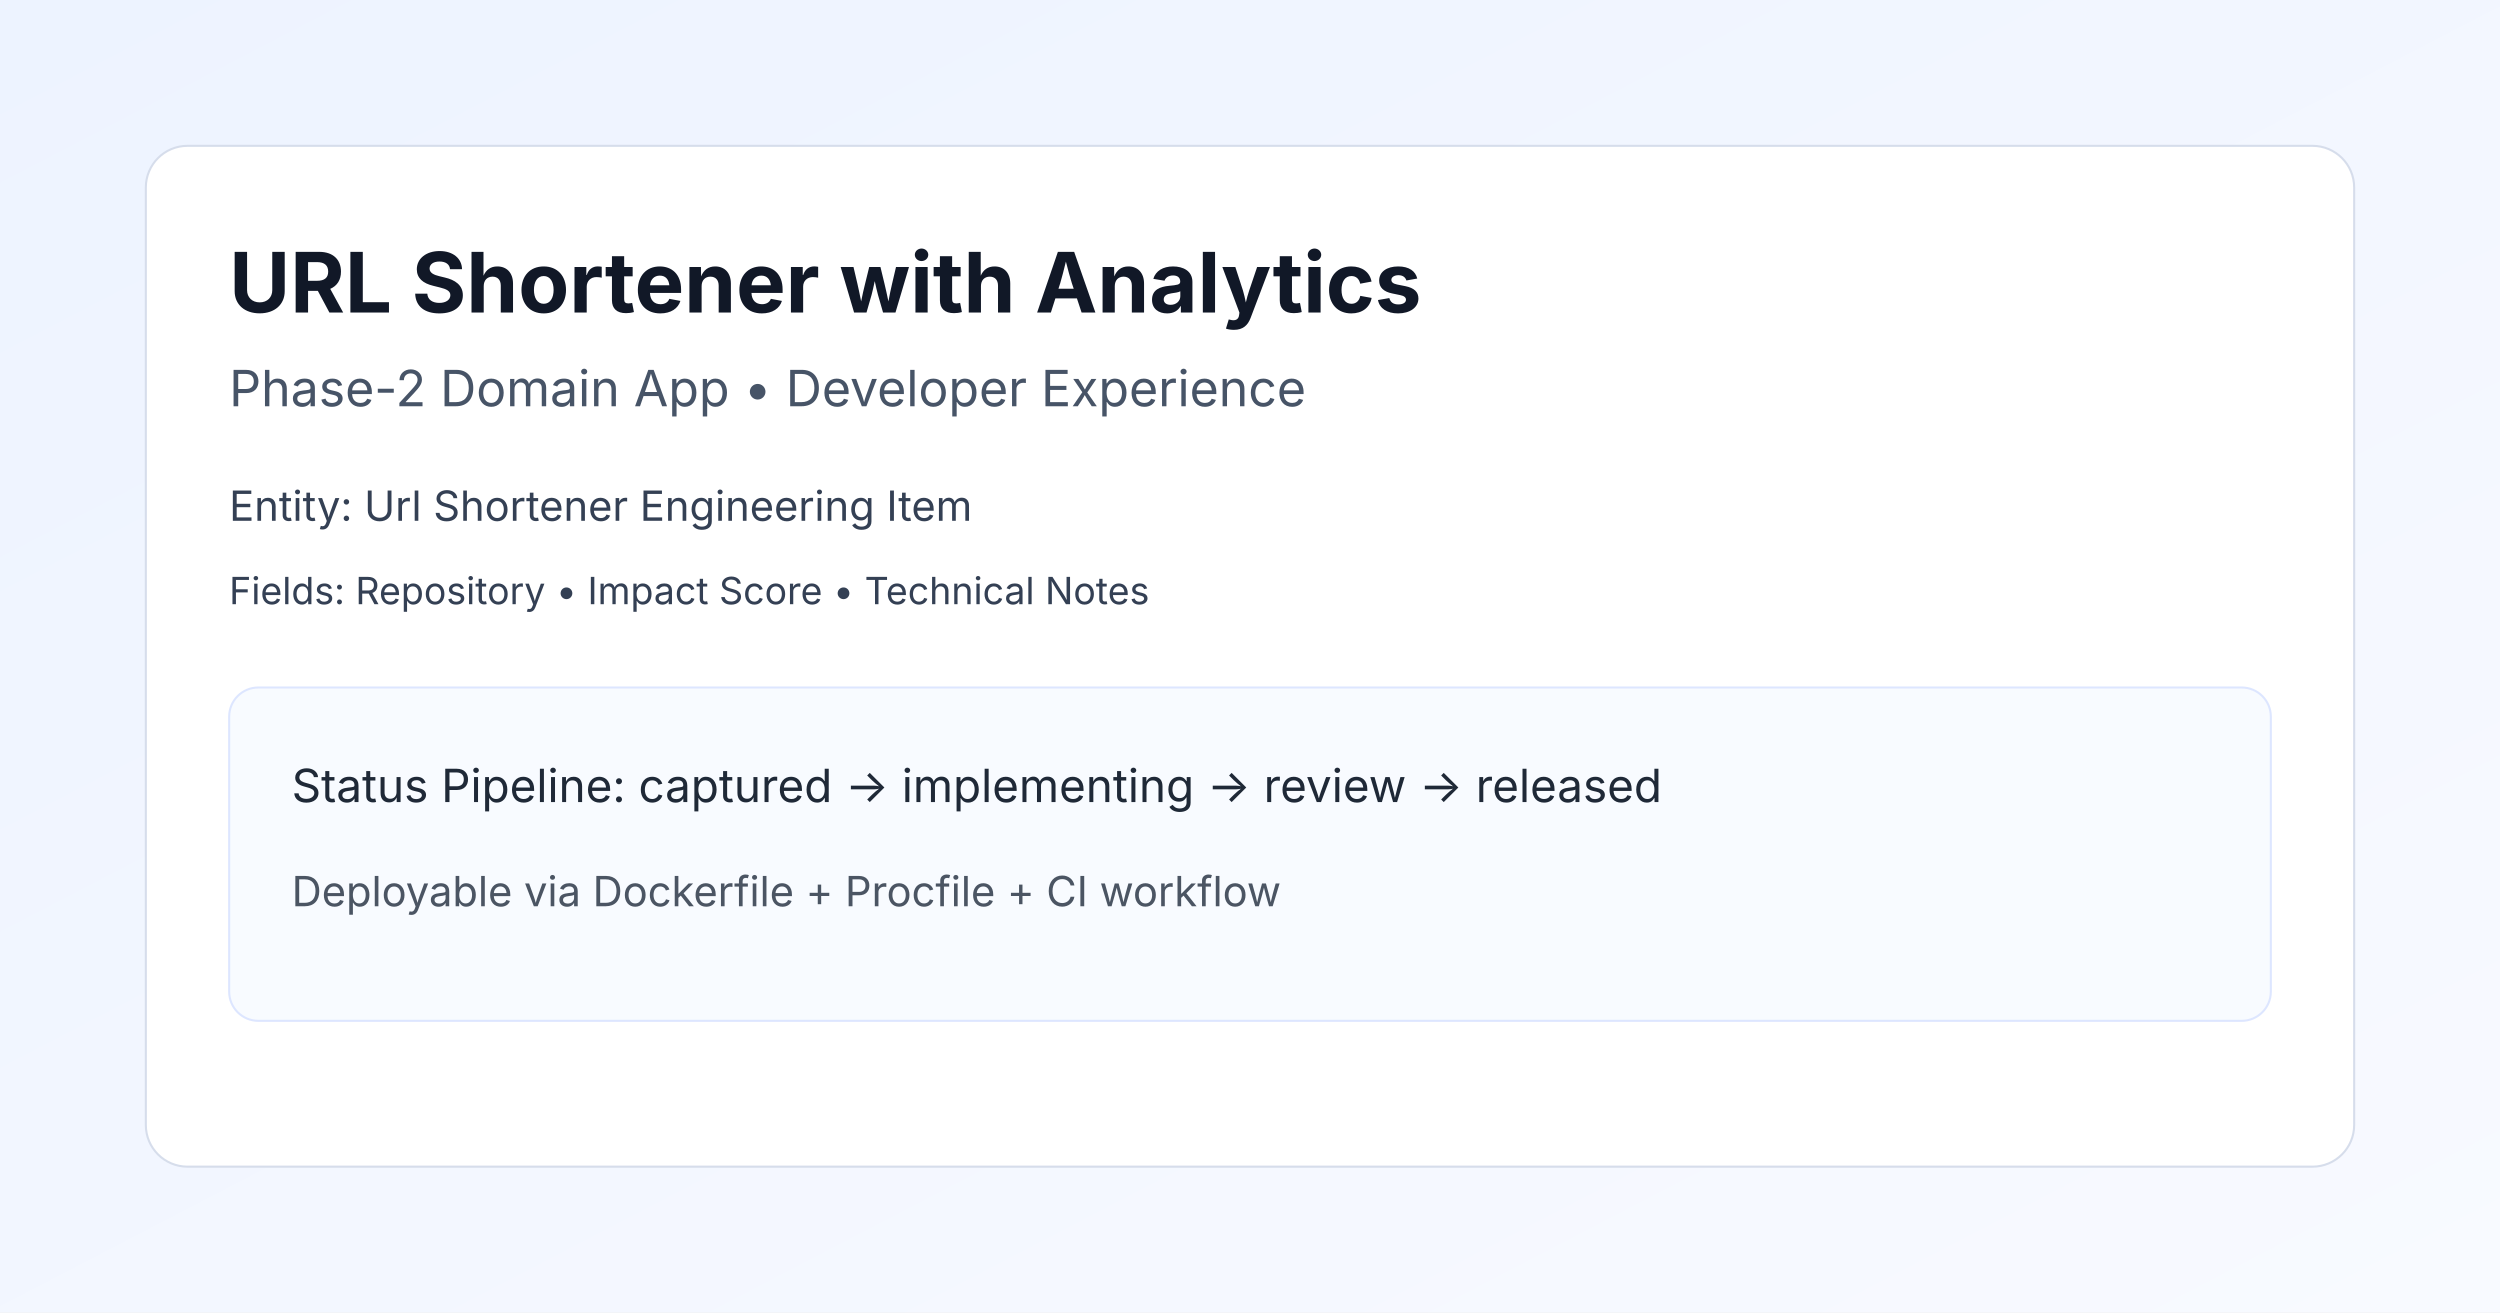
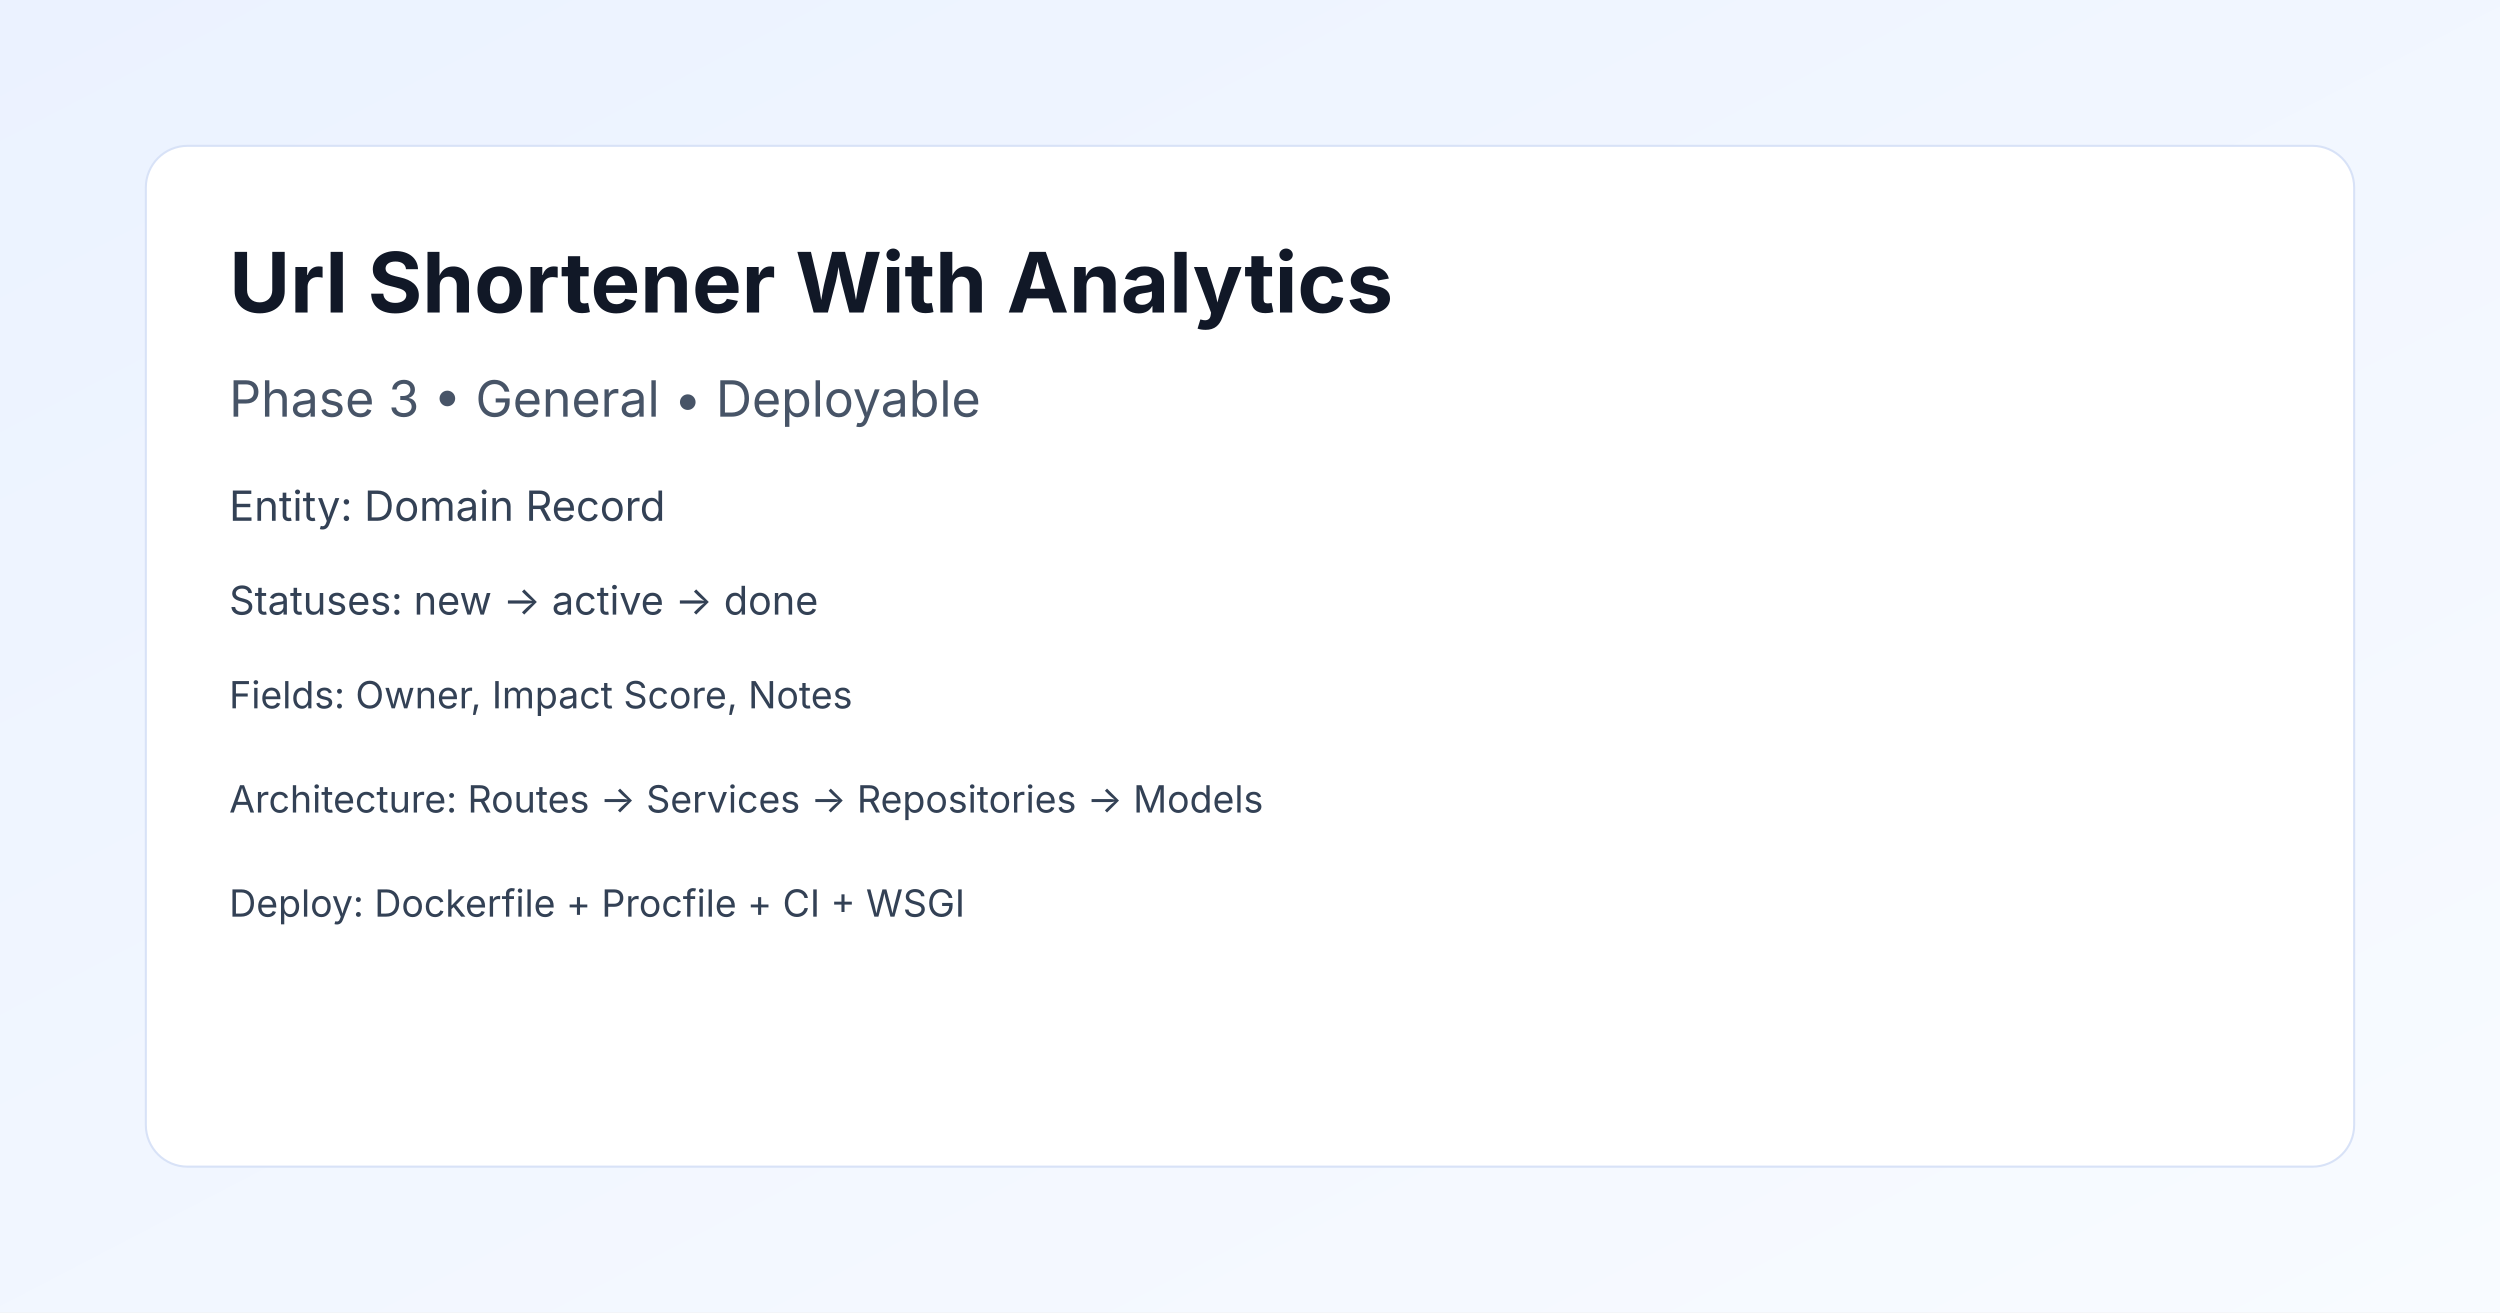
<svg xmlns="http://www.w3.org/2000/svg" width="1200" height="630" viewBox="0 0 1200 630">
  <defs>
    <linearGradient id="bg" x1="0" y1="0" x2="1" y2="1">
-       <stop offset="0%" stop-color="#edf3ff" />
-       <stop offset="100%" stop-color="#f8faff" />
+       <stop offset="0%" stop-color="#ebf2ff" />
+       <stop offset="100%" stop-color="#f8fbff" />
    </linearGradient>
  </defs>
  <rect width="1200" height="630" fill="url(#bg)" />
-   <rect x="70" y="70" width="1060" height="490" rx="20" fill="#fff" stroke="#d6ddeb" />
-   <text x="110" y="150" font-size="40" font-family="Inter, Arial" fill="#111827" font-weight="700">URL Shortener with Analytics</text>
-   <text x="110" y="195" font-size="24" font-family="Inter, Arial" fill="#475467">Phase-2 Domain App • Developer Experience</text>
-   <text x="110" y="250" font-size="20" font-family="Inter, Arial" fill="#344054">Entity: Url Shortener Engineering Item</text>
-   <text x="110" y="290" font-size="18" font-family="Inter, Arial" fill="#344054">Fields: Repository • Impact Score • Technical Notes</text>
-   <rect x="110" y="330" width="980" height="160" rx="14" fill="#f8fbff" stroke="#dde6ff" />
-   <text x="140" y="385" font-size="22" font-family="Inter, Arial" fill="#1f2937">Status Pipeline: captured → implementing → review → released</text>
-   <text x="140" y="435" font-size="20" font-family="Inter, Arial" fill="#4b5563">Deployable via Dockerfile + Procfile + CI workflow</text>
+   <rect x="70" y="70" width="1060" height="490" rx="20" fill="#ffffff" stroke="#d8e2f7" />
+   <text x="110" y="150" font-size="40" font-family="Inter, Arial" fill="#111827" font-weight="700">Url Shortener With Analytics</text>
+   <text x="110" y="200" font-size="24" font-family="Inter, Arial" fill="#475467">Phase 3 • General • Deployable</text>
+   <text x="110" y="250" font-size="20" font-family="Inter, Arial" fill="#334155">Entity: Domain Record</text>
+   <text x="110" y="295" font-size="19" font-family="Inter, Arial" fill="#334155">Statuses: new → active → done</text>
+   <text x="110" y="340" font-size="18" font-family="Inter, Arial" fill="#334155">Fields: Owner, Impact Score, Notes</text>
+   <text x="110" y="390" font-size="18" font-family="Inter, Arial" fill="#334155">Architecture: Routes → Services → Repositories → Models</text>
+   <text x="110" y="440" font-size="18" font-family="Inter, Arial" fill="#334155">Deploy: Dockerfile + Procfile + CI + WSGI</text>
</svg>
